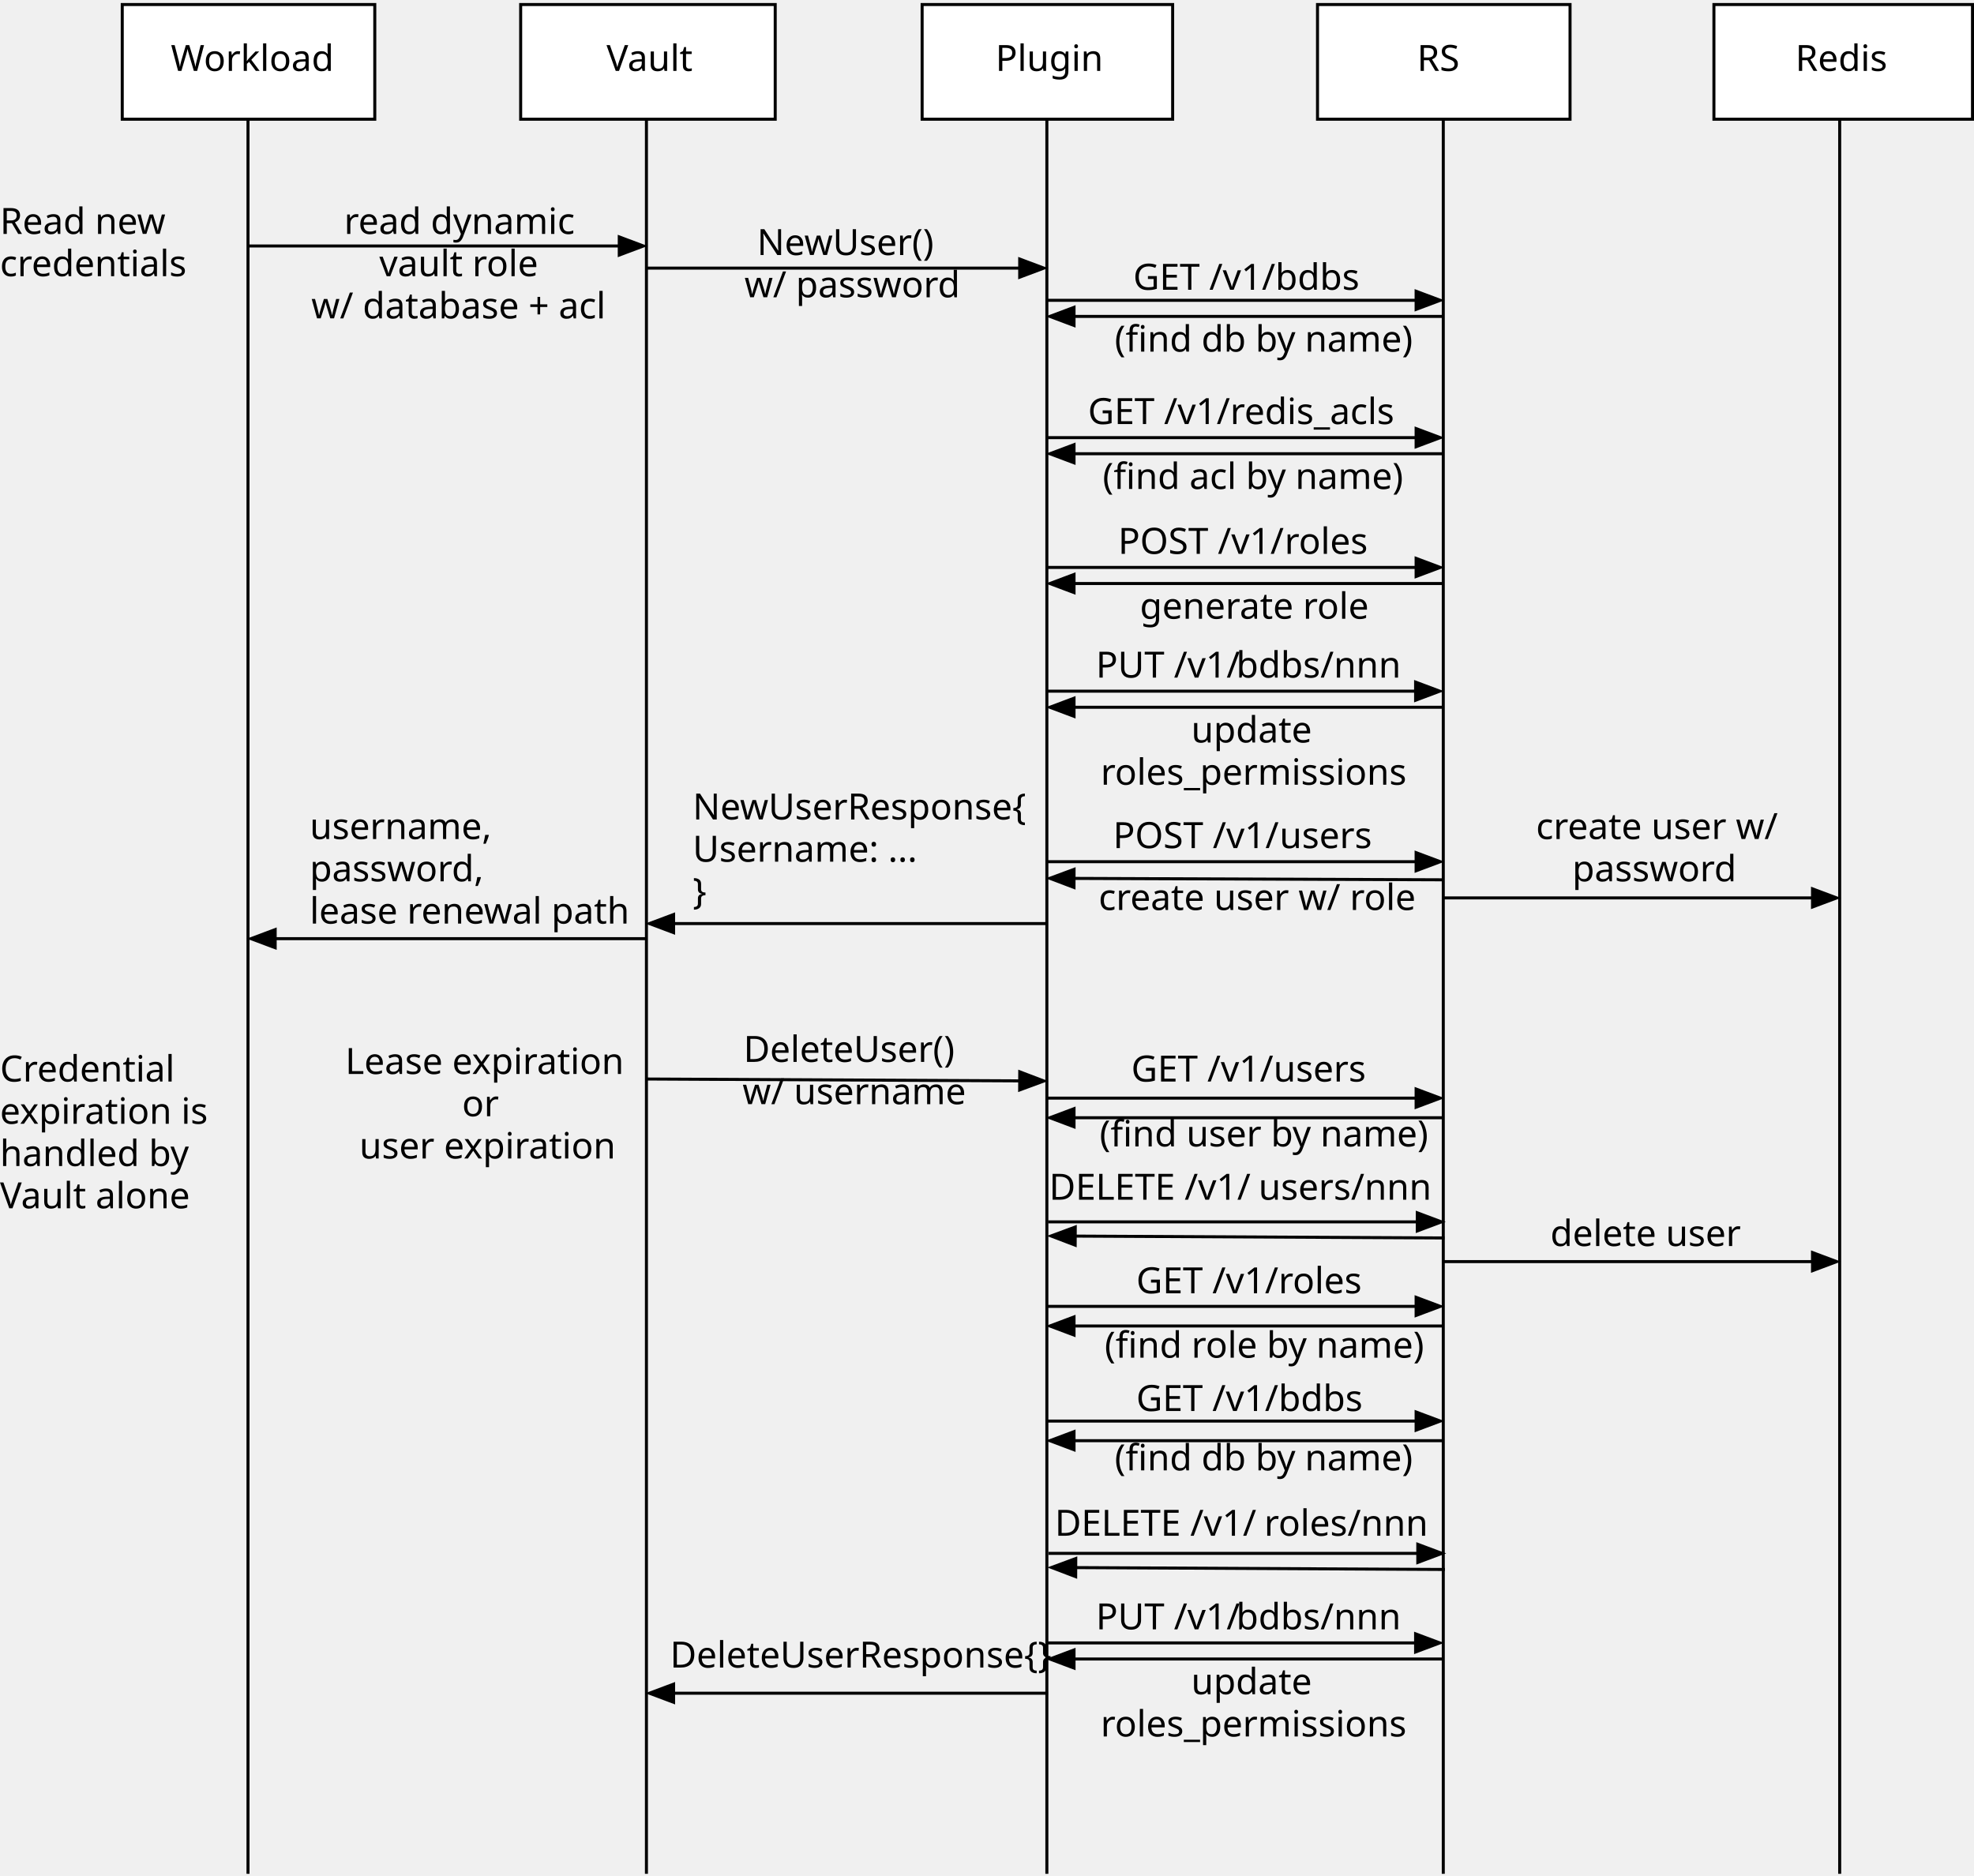
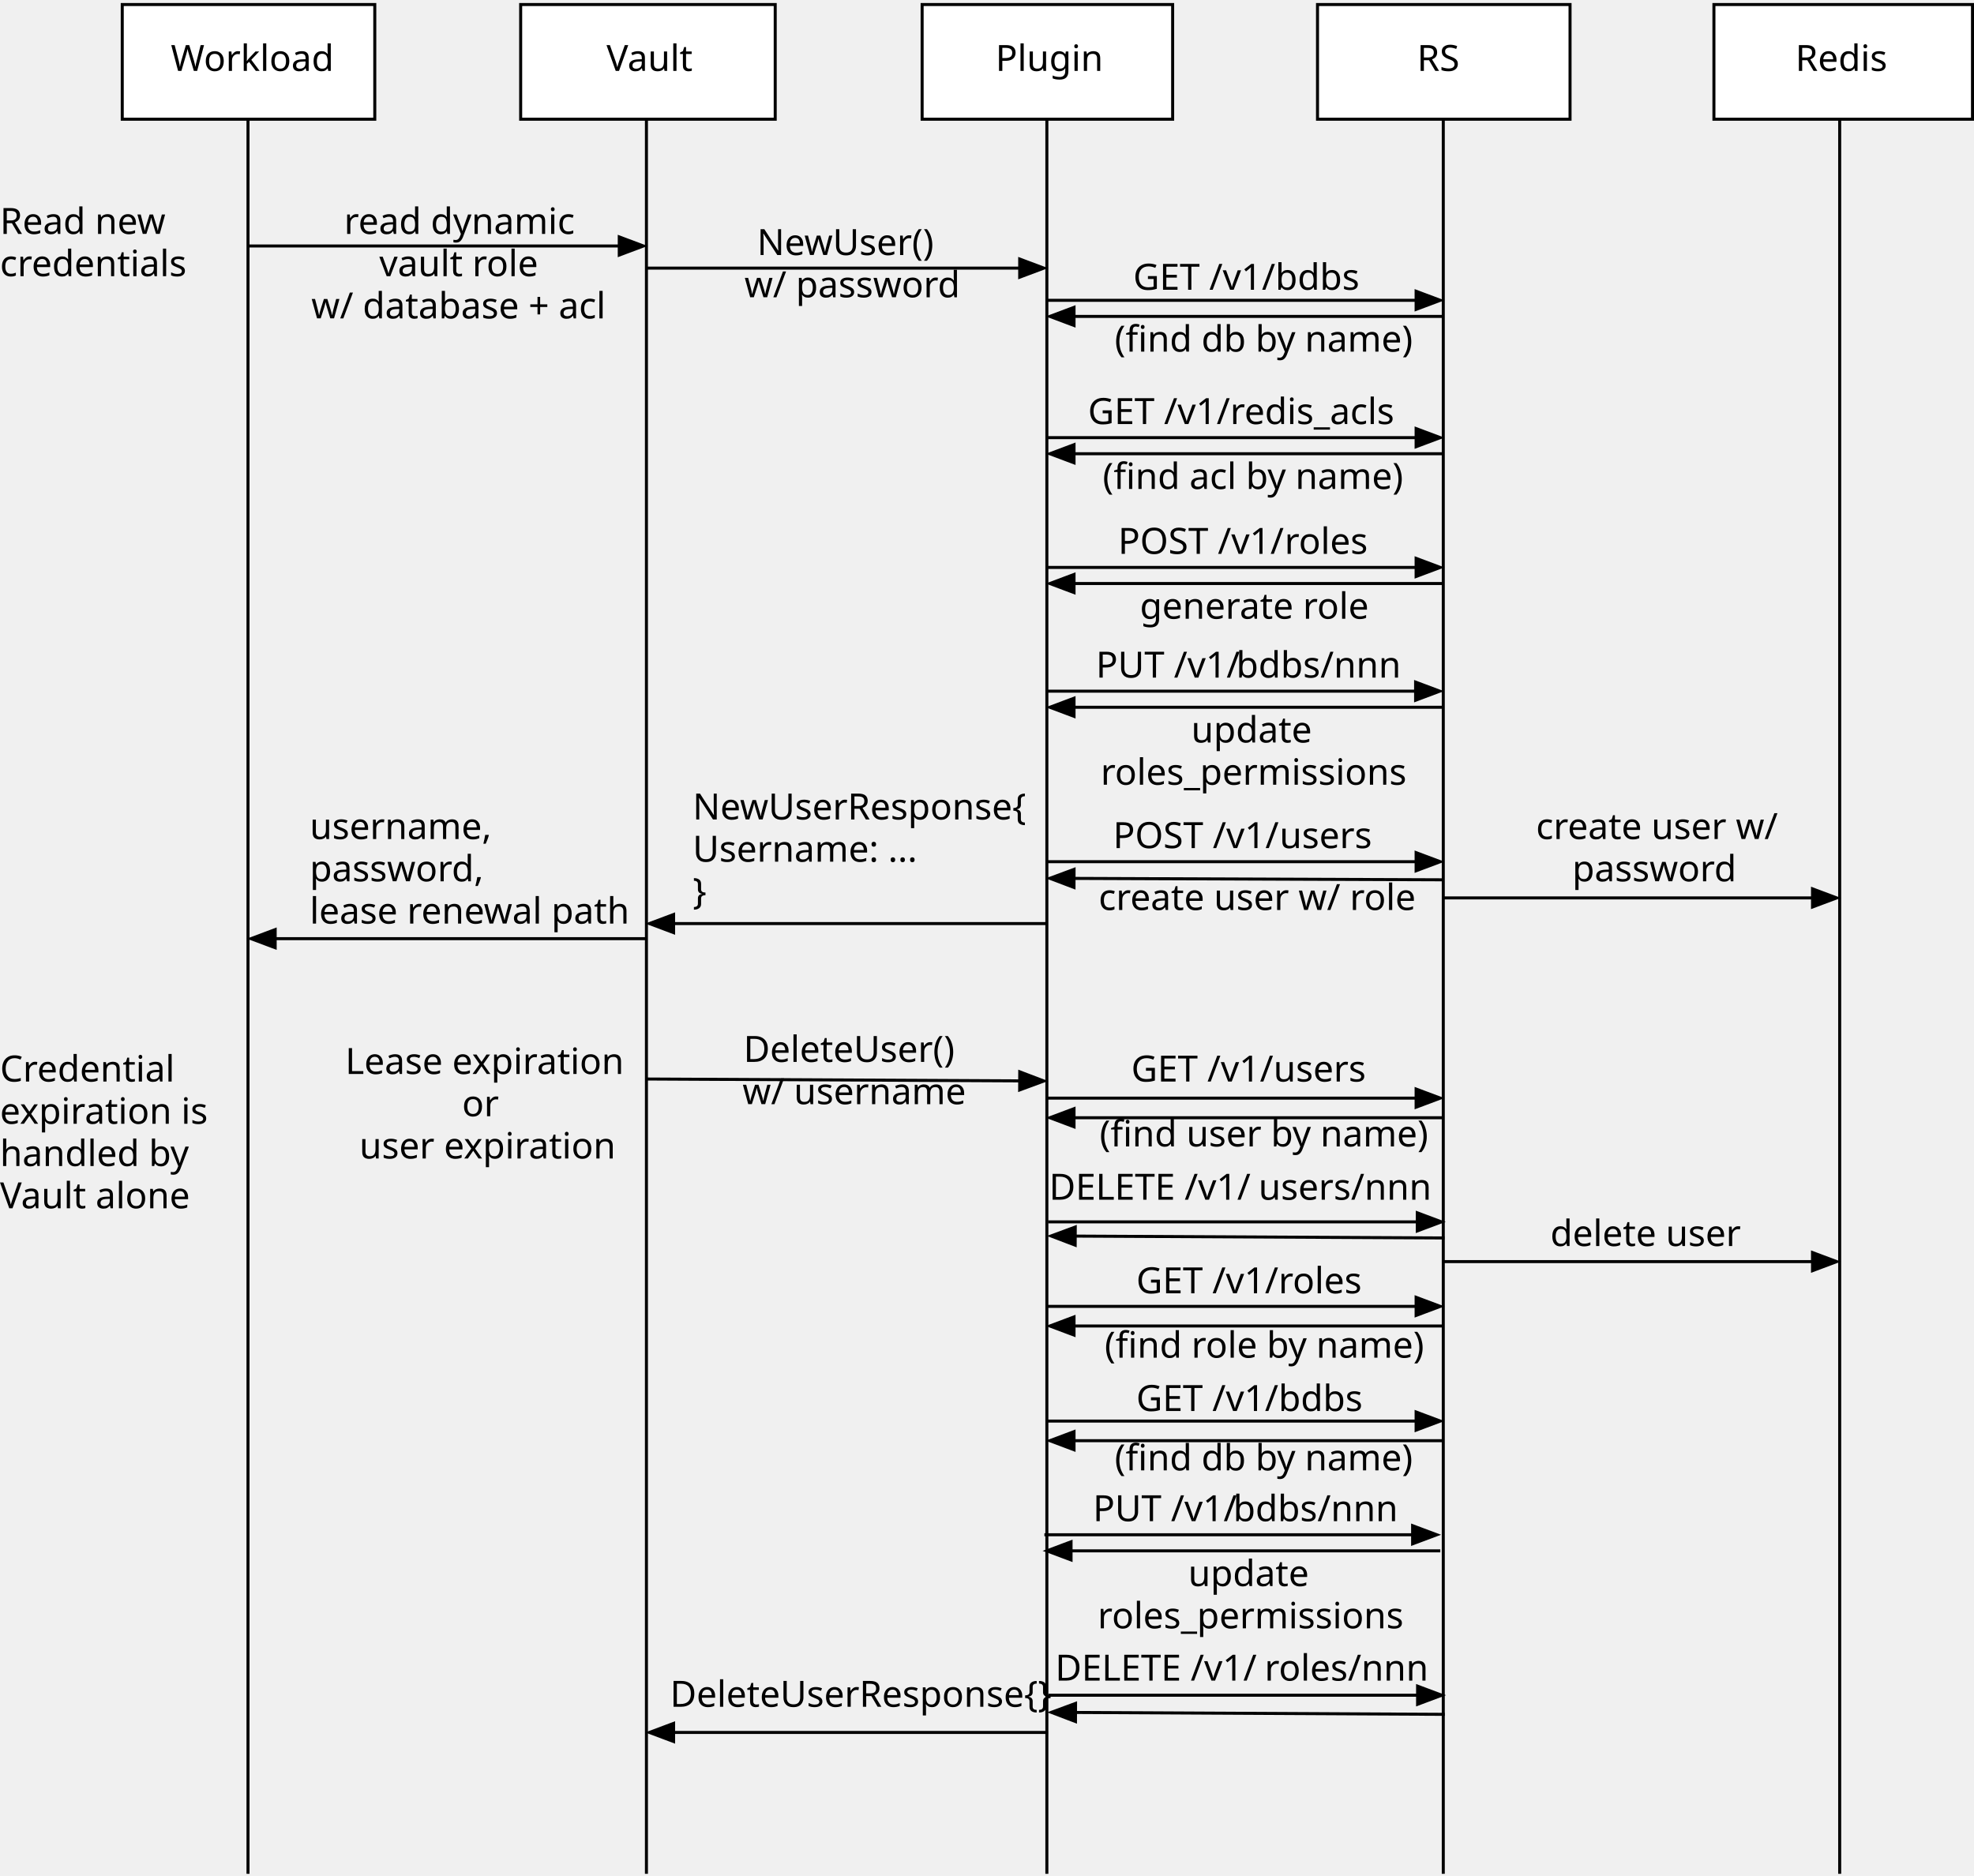
<svg xmlns="http://www.w3.org/2000/svg" version="1.1" x="0" y="0" width="654" height="621.333" viewBox="0, 0, 654, 621.333">
  <g id="Layer_1" transform="translate(-32.333, -27)">
    <g>
      <path d="M72.833,28.5 L156.5,28.5 L156.5,66.5 L72.833,66.5 L72.833,28.5 z" fill="#FFFFFF" />
      <path d="M72.833,28.5 L156.5,28.5 L156.5,66.5 L72.833,66.5 L72.833,28.5 z" fill-opacity="0" stroke="#000000" stroke-width="1" />
    </g>
    <text transform="matrix(1, 0, 0, 1, 114.167, 47)">
      <tspan x="-25.233" y="3.5" font-family="ArialMT" font-size="12" fill="#000000">Workload</tspan>
    </text>
    <g>
      <path d="M204.833,28.5 L289.167,28.5 L289.167,66.5 L204.833,66.5 L204.833,28.5 z" fill="#FFFFFF" />
      <path d="M204.833,28.5 L289.167,28.5 L289.167,66.5 L204.833,66.5 L204.833,28.5 z" fill-opacity="0" stroke="#000000" stroke-width="1" />
    </g>
    <text transform="matrix(1, 0, 0, 1, 246.5, 47)">
      <tspan x="-13.23" y="3.5" font-family="ArialMT" font-size="12" fill="#000000">Vault</tspan>
    </text>
    <g>
      <path d="M337.84,28.5 L420.84,28.5 L420.84,66.5 L337.84,66.5 L337.84,28.5 z" fill="#FFFFFF" />
      <path d="M337.84,28.5 L420.84,28.5 L420.84,66.5 L337.84,66.5 L337.84,28.5 z" fill-opacity="0" stroke="#000000" stroke-width="1" />
    </g>
    <text transform="matrix(1, 0, 0, 1, 378.84, 47)">
      <tspan x="-16.679" y="3.5" font-family="ArialMT" font-size="12" fill="#000000">Plugin</tspan>
    </text>
    <g>
      <path d="M468.833,28.5 L552.5,28.5 L552.5,66.5 L468.833,66.5 L468.833,28.5 z" fill="#FFFFFF" />
      <path d="M468.833,28.5 L552.5,28.5 L552.5,66.5 L468.833,66.5 L468.833,28.5 z" fill-opacity="0" stroke="#000000" stroke-width="1" />
    </g>
    <text transform="matrix(1, 0, 0, 1, 510.167, 47)">
      <tspan x="-8.335" y="3.5" font-family="ArialMT" font-size="12" fill="#000000">RS </tspan>
    </text>
    <g>
      <path d="M600.167,28.5 L685.833,28.5 L685.833,66.5 L600.167,66.5 L600.167,28.5 z" fill="#FFFFFF" />
      <path d="M600.167,28.5 L685.833,28.5 L685.833,66.5 L600.167,66.5 L600.167,28.5 z" fill-opacity="0" stroke="#000000" stroke-width="1" />
    </g>
    <text transform="matrix(1, 0, 0, 1, 642.5, 47)">
      <tspan x="-15.34" y="3.5" font-family="ArialMT" font-size="12" fill="#000000">Redis</tspan>
    </text>
    <path d="M114.5,66.5 L114.5,647.833" fill-opacity="0" stroke="#000000" stroke-width="1" />
    <path d="M246.5,66.5 L246.5,647.833" fill-opacity="0" stroke="#000000" stroke-width="1" />
    <path d="M379.167,66.5 L379.167,647.833" fill-opacity="0" stroke="#000000" stroke-width="1" />
    <path d="M510.5,66.5 L510.5,647.833" fill-opacity="0" stroke="#000000" stroke-width="1" />
    <path d="M641.833,66.5 L641.833,647.833" fill-opacity="0" stroke="#000000" stroke-width="1" />
    <text transform="matrix(1, 0, 0, 1, 182.351, 122)">
      <tspan x="-36.018" y="-17.5" font-family="ArialMT" font-size="12" fill="#000000">read dynamic</tspan>
      <tspan x="-24.346" y="-3.5" font-family="ArialMT" font-size="12" fill="#000000">vault role </tspan>
      <tspan x="-46.863" y="10.5" font-family="ArialMT" font-size="12" fill="#000000">w/ database + acl</tspan>
    </text>
    <g>
      <path d="M114.5,108.5 L237.5,108.5" fill-opacity="0" stroke="#000000" stroke-width="1" />
      <path d="M237.5,111.5 L245.5,108.5 L237.5,105.5 z" fill="#000000" fill-opacity="1" stroke="#000000" stroke-width="1" stroke-opacity="1" />
    </g>
    <g>
      <path d="M246.5,115.833 L370.167,115.833" fill-opacity="0" stroke="#000000" stroke-width="1" />
      <path d="M370.167,118.833 L378.167,115.833 L370.167,112.833 z" fill="#000000" fill-opacity="1" stroke="#000000" stroke-width="1" stroke-opacity="1" />
    </g>
    <text transform="matrix(1, 0, 0, 1, 311.828, 108)">
      <tspan x="-28.667" y="3.5" font-family="ArialMT" font-size="12" fill="#000000">NewUser()</tspan>
    </text>
    <g>
      <path d="M379.167,126.5 L501.5,126.5" fill-opacity="0" stroke="#000000" stroke-width="1" />
      <path d="M501.5,129.5 L509.5,126.5 L501.5,123.5 z" fill="#000000" fill-opacity="1" stroke="#000000" stroke-width="1" stroke-opacity="1" />
    </g>
    <g>
      <path d="M510.5,131.833 L388.167,131.833" fill-opacity="0" stroke="#000000" stroke-width="1" />
      <path d="M388.167,128.833 L380.167,131.833 L388.167,134.833 z" fill="#000000" fill-opacity="1" stroke="#000000" stroke-width="1" stroke-opacity="1" />
    </g>
    <text transform="matrix(1, 0, 0, 1, 444.333, 120)">
      <tspan x="-36.574" y="3" font-family="ArialMT" font-size="12" fill="#000000">GET /v1/bdbs</tspan>
    </text>
    <text transform="matrix(1, 0, 0, 1, 448.332, 140)">
      <tspan x="-46.69" y="3.5" font-family="ArialMT" font-size="12" fill="#000000">(find db by name)</tspan>
    </text>
    <g>
      <path d="M379.506,172 L501.5,172" fill-opacity="0" stroke="#000000" stroke-width="1" />
      <path d="M501.5,175 L509.5,172 L501.5,169 z" fill="#000000" fill-opacity="1" stroke="#000000" stroke-width="1" stroke-opacity="1" />
    </g>
    <g>
      <path d="M510.5,177.333 L388.167,177.333" fill-opacity="0" stroke="#000000" stroke-width="1" />
      <path d="M388.167,174.333 L380.167,177.333 L388.167,180.333 z" fill="#000000" fill-opacity="1" stroke="#000000" stroke-width="1" stroke-opacity="1" />
    </g>
    <text transform="matrix(1, 0, 0, 1, 443.344, 164)">
      <tspan x="-50.575" y="3.5" font-family="ArialMT" font-size="12" fill="#000000">GET /v1/</tspan>
      <tspan x="-3.448" y="3.5" font-family="ArialMT" font-size="12" fill="#000000">redis_acls</tspan>
    </text>
    <text transform="matrix(1, 0, 0, 1, 445.344, 185.5)">
      <tspan x="-47.687" y="3.5" font-family="ArialMT" font-size="12" fill="#000000">(find acl by name)</tspan>
    </text>
    <g>
      <path d="M379.167,312.5 L501.5,312.5" fill-opacity="0" stroke="#000000" stroke-width="1" />
      <path d="M501.5,315.5 L509.5,312.5 L501.5,309.5 z" fill="#000000" fill-opacity="1" stroke="#000000" stroke-width="1" stroke-opacity="1" />
    </g>
    <g>
      <path d="M510.5,318.5 L388.167,318.034" fill-opacity="0" stroke="#000000" stroke-width="1" />
      <path d="M388.178,315.034 L380.167,318.004 L388.155,321.034 z" fill="#000000" fill-opacity="1" stroke="#000000" stroke-width="1" stroke-opacity="1" />
    </g>
    <g>
      <path d="M510.5,324.5 L632.833,324.5" fill-opacity="0" stroke="#000000" stroke-width="1" />
      <path d="M632.833,327.5 L640.833,324.5 L632.833,321.5 z" fill="#000000" fill-opacity="1" stroke="#000000" stroke-width="1" stroke-opacity="1" />
    </g>
    <text transform="matrix(1, 0, 0, 1, 443.344, 304.5)">
      <tspan x="-42.237" y="3.5" font-family="ArialMT" font-size="12" fill="#000000">POST /v1/</tspan>
      <tspan x="12.894" y="3.5" font-family="ArialMT" font-size="12" fill="#000000">users</tspan>
    </text>
    <text transform="matrix(1, 0, 0, 1, 445.669, 325)">
      <tspan x="-49.354" y="3.5" font-family="ArialMT" font-size="12" fill="#000000">create user w/ role</tspan>
    </text>
    <text transform="matrix(1, 0, 0, 1, 578.917, 309)">
      <tspan x="-37.682" y="-4" font-family="ArialMT" font-size="12" fill="#000000">create user w/ </tspan>
      <tspan x="-25.679" y="10" font-family="ArialMT" font-size="12" fill="#000000">password</tspan>
    </text>
    <text transform="matrix(1, 0, 0, 1, 312.333, 122)">
      <tspan x="-33.346" y="3.5" font-family="ArialMT" font-size="12" fill="#000000">w/ password</tspan>
    </text>
    <g>
      <path d="M379.167,333 L255.5,333" fill-opacity="0" stroke="#000000" stroke-width="1" />
      <path d="M255.5,330 L247.5,333 L255.5,336 z" fill="#000000" fill-opacity="1" stroke="#000000" stroke-width="1" stroke-opacity="1" />
    </g>
    <text transform="matrix(1, 0, 0, 1, 315.532, 309)">
      <tspan x="-53.692" y="-10.5" font-family="ArialMT" font-size="12" fill="#000000">NewUserResponse{</tspan>
      <tspan x="-53.692" y="3.5" font-family="ArialMT" font-size="12" fill="#000000">Username: ...</tspan>
      <tspan x="-53.692" y="17.5" font-family="ArialMT" font-size="12" fill="#000000">}</tspan>
    </text>
    <g>
      <path d="M246.5,338 L123.5,338" fill-opacity="0" stroke="#000000" stroke-width="1" />
      <path d="M123.5,335 L115.5,338 L123.5,341 z" fill="#000000" fill-opacity="1" stroke="#000000" stroke-width="1" stroke-opacity="1" />
    </g>
    <text transform="matrix(1, 0, 0, 1, 185.335, 315.5)">
      <tspan x="-50.367" y="-10.5" font-family="ArialMT" font-size="12" fill="#000000">username,</tspan>
      <tspan x="-50.367" y="3.5" font-family="ArialMT" font-size="12" fill="#000000">password,</tspan>
      <tspan x="-50.367" y="17.5" font-family="ArialMT" font-size="12" fill="#000000">lease renewal path</tspan>
    </text>
    <text transform="matrix(1, 0, 0, 1, 61.349, 108)">
      <tspan x="-29.016" y="-3.5" font-family="ArialMT" font-size="12" fill="#000000">Read new</tspan>
      <tspan x="-29.016" y="10.5" font-family="ArialMT" font-size="12" fill="#000000">credentials</tspan>
    </text>
    <g>
      <path d="M510.5,445 L632.833,445" fill-opacity="0" stroke="#000000" stroke-width="1" />
      <path d="M632.833,448 L640.833,445 L632.833,442 z" fill="#000000" fill-opacity="1" stroke="#000000" stroke-width="1" stroke-opacity="1" />
    </g>
    <text transform="matrix(1, 0, 0, 1, 190.753, 400.333)">
      <tspan x="-44.03" y="-17.5" font-family="ArialMT" font-size="12" fill="#000000">Lease expiration </tspan>
      <tspan x="-5.335" y="-3.5" font-family="ArialMT" font-size="12" fill="#000000">or </tspan>
      <tspan x="-39.354" y="10.5" font-family="ArialMT" font-size="12" fill="#000000">user expiration</tspan>
    </text>
    <g>
      <path d="M246.5,384.5 L370.167,385.121" fill-opacity="0" stroke="#000000" stroke-width="1" />
      <path d="M370.152,388.121 L378.167,385.162 L370.182,382.121 z" fill="#000000" fill-opacity="1" stroke="#000000" stroke-width="1" stroke-opacity="1" />
    </g>
    <text transform="matrix(1, 0, 0, 1, 312.681, 382.333)">
      <tspan x="-34.008" y="-3.5" font-family="ArialMT" font-size="12" fill="#000000">DeleteUser()</tspan>
      <tspan x="-34.348" y="10.5" font-family="ArialMT" font-size="12" fill="#000000">w/ username</tspan>
    </text>
    <g>
      <path d="M379.167,390.833 L501.5,390.833" fill-opacity="0" stroke="#000000" stroke-width="1" />
      <path d="M501.5,393.833 L509.5,390.833 L501.5,387.833 z" fill="#000000" fill-opacity="1" stroke="#000000" stroke-width="1" stroke-opacity="1" />
    </g>
    <g>
      <path d="M510.5,397.333 L388.167,397.333" fill-opacity="0" stroke="#000000" stroke-width="1" />
      <path d="M388.167,394.333 L380.167,397.333 L388.167,400.333 z" fill="#000000" fill-opacity="1" stroke="#000000" stroke-width="1" stroke-opacity="1" />
    </g>
    <text transform="matrix(1, 0, 0, 1, 445.344, 382.333)">
      <tspan x="-38.235" y="3" font-family="ArialMT" font-size="12" fill="#000000">GET /v1/</tspan>
      <tspan x="8.892" y="3" font-family="ArialMT" font-size="12" fill="#000000">users</tspan>
    </text>
    <text transform="matrix(1, 0, 0, 1, 448.332, 404.667)">
      <tspan x="-51.688" y="2.167" font-family="ArialMT" font-size="12" fill="#000000">(find user by name)</tspan>
    </text>
    <g>
      <path d="M379.56,431.833 L501.893,431.833" fill-opacity="0" stroke="#000000" stroke-width="1" />
      <path d="M501.893,434.833 L509.893,431.833 L501.893,428.833 z" fill="#000000" fill-opacity="1" stroke="#000000" stroke-width="1" stroke-opacity="1" />
    </g>
    <g>
      <path d="M510.893,437.167 L388.56,436.546" fill-opacity="0" stroke="#000000" stroke-width="1" />
      <path d="M388.575,433.546 L380.56,436.505 L388.544,439.546 z" fill="#000000" fill-opacity="1" stroke="#000000" stroke-width="1" stroke-opacity="1" />
    </g>
    <text transform="matrix(1, 0, 0, 1, 440.944, 421.167)">
      <tspan x="-61.028" y="3.333" font-family="ArialMT" font-size="12" fill="#000000">DELETE /v1/</tspan>
      <tspan x="8.329" y="3.333" font-family="ArialMT" font-size="12" fill="#000000">users/nnn</tspan>
    </text>
    <text transform="matrix(1, 0, 0, 1, 575.667, 436.333)">
      <tspan x="-29.687" y="3.5" font-family="ArialMT" font-size="12" fill="#000000">delete user</tspan>
    </text>
    <g>
-       <path d="M379.506,588 L255.5,588" fill-opacity="0" stroke="#000000" stroke-width="1" />
-       <path d="M255.5,585 L247.5,588 L255.5,591 z" fill="#000000" fill-opacity="1" stroke="#000000" stroke-width="1" stroke-opacity="1" />
-     </g>
-     <text transform="matrix(1, 0, 0, 1, 315.37, 576)">
+       <path d="M379.506,601 L255.5,601" fill-opacity="0" stroke="#000000" stroke-width="1" />
+       <path d="M255.5,598 L247.5,601 L255.5,604 z" fill="#000000" fill-opacity="1" stroke="#000000" stroke-width="1" stroke-opacity="1" />
+     </g>
+     <text transform="matrix(1, 0, 0, 1, 315.37, 589)">
      <tspan x="-61.037" y="3.5" font-family="ArialMT" font-size="12" fill="#000000">DeleteUserResponse{}</tspan>
    </text>
    <text transform="matrix(1, 0, 0, 1, 68.913, 402.833)">
      <tspan x="-36.58" y="-17.5" font-family="ArialMT" font-size="12" fill="#000000">Credential </tspan>
      <tspan x="-36.58" y="-3.5" font-family="ArialMT" font-size="12" fill="#000000">expiration is </tspan>
      <tspan x="-36.58" y="10.5" font-family="ArialMT" font-size="12" fill="#000000">handled by </tspan>
      <tspan x="-36.58" y="24.5" font-family="ArialMT" font-size="12" fill="#000000">Vault alone</tspan>
    </text>
    <g>
      <path d="M379.506,215 L501.5,215" fill-opacity="0" stroke="#000000" stroke-width="1" />
      <path d="M501.5,218 L509.5,215 L501.5,212 z" fill="#000000" fill-opacity="1" stroke="#000000" stroke-width="1" stroke-opacity="1" />
    </g>
    <g>
      <path d="M510.5,220.333 L388.167,220.333" fill-opacity="0" stroke="#000000" stroke-width="1" />
      <path d="M388.167,217.333 L380.167,220.333 L388.167,223.333 z" fill="#000000" fill-opacity="1" stroke="#000000" stroke-width="1" stroke-opacity="1" />
    </g>
    <text transform="matrix(1, 0, 0, 1, 443.344, 207)">
      <tspan x="-40.57" y="3.5" font-family="ArialMT" font-size="12" fill="#000000">POST /v1/</tspan>
      <tspan x="14.561" y="3.5" font-family="ArialMT" font-size="12" fill="#000000">roles</tspan>
    </text>
    <text transform="matrix(1, 0, 0, 1, 445.344, 228.5)">
      <tspan x="-35.358" y="3.5" font-family="ArialMT" font-size="12" fill="#000000">generate role</tspan>
    </text>
    <g>
      <path d="M379.336,256 L501.331,256" fill-opacity="0" stroke="#000000" stroke-width="1" />
      <path d="M501.331,259 L509.331,256 L501.331,253 z" fill="#000000" fill-opacity="1" stroke="#000000" stroke-width="1" stroke-opacity="1" />
    </g>
    <g>
      <path d="M510.5,261.333 L388.167,261.333" fill-opacity="0" stroke="#000000" stroke-width="1" />
      <path d="M388.167,258.333 L380.167,261.333 L388.167,264.333 z" fill="#000000" fill-opacity="1" stroke="#000000" stroke-width="1" stroke-opacity="1" />
    </g>
    <text transform="matrix(1, 0, 0, 1, 443.344, 248)">
      <tspan x="-47.918" y="3.5" font-family="ArialMT" font-size="12" fill="#000000">PUT /v1/</tspan>
      <tspan x="-1.459" y="3.5" font-family="ArialMT" font-size="12" fill="#000000">bdbs/nnn</tspan>
    </text>
    <text transform="matrix(1, 0, 0, 1, 445.344, 276.5)">
      <tspan x="-18.352" y="-3.5" font-family="ArialMT" font-size="12" fill="#000000">update </tspan>
      <tspan x="-48.352" y="10.5" font-family="ArialMT" font-size="12" fill="#000000">roles_permissions</tspan>
    </text>
    <g>
      <path d="M379.167,459.833 L501.5,459.833" fill-opacity="0" stroke="#000000" stroke-width="1" />
      <path d="M501.5,462.833 L509.5,459.833 L501.5,456.833 z" fill="#000000" fill-opacity="1" stroke="#000000" stroke-width="1" stroke-opacity="1" />
    </g>
    <g>
      <path d="M510.5,466.333 L388.166,466.333" fill-opacity="0" stroke="#000000" stroke-width="1" />
      <path d="M388.166,463.333 L380.166,466.333 L388.166,469.333 z" fill="#000000" fill-opacity="1" stroke="#000000" stroke-width="1" stroke-opacity="1" />
    </g>
    <text transform="matrix(1, 0, 0, 1, 445.344, 452.5)">
      <tspan x="-36.568" y="3" font-family="ArialMT" font-size="12" fill="#000000">GET /v1/</tspan>
      <tspan x="10.559" y="3" font-family="ArialMT" font-size="12" fill="#000000">roles</tspan>
    </text>
    <text transform="matrix(1, 0, 0, 1, 448.332, 474.667)">
      <tspan x="-50.021" y="2.167" font-family="ArialMT" font-size="12" fill="#000000">(find role by name)</tspan>
    </text>
    <g>
      <path d="M379.167,497.833 L501.5,497.833" fill-opacity="0" stroke="#000000" stroke-width="1" />
      <path d="M501.5,500.833 L509.5,497.833 L501.5,494.833 z" fill="#000000" fill-opacity="1" stroke="#000000" stroke-width="1" stroke-opacity="1" />
    </g>
    <g>
      <path d="M510.5,504.333 L388.166,504.333" fill-opacity="0" stroke="#000000" stroke-width="1" />
      <path d="M388.166,501.333 L380.166,504.333 L388.166,507.333 z" fill="#000000" fill-opacity="1" stroke="#000000" stroke-width="1" stroke-opacity="1" />
    </g>
    <text transform="matrix(1, 0, 0, 1, 445.344, 491.5)">
      <tspan x="-36.574" y="3" font-family="ArialMT" font-size="12" fill="#000000">GET /v1/</tspan>
      <tspan x="10.553" y="3" font-family="ArialMT" font-size="12" fill="#000000">bdbs</tspan>
    </text>
    <text transform="matrix(1, 0, 0, 1, 448.332, 512)">
      <tspan x="-46.69" y="2.167" font-family="ArialMT" font-size="12" fill="#000000">(find db by name)</tspan>
    </text>
    <g>
-       <path d="M379.336,571.333 L501.331,571.333" fill-opacity="0" stroke="#000000" stroke-width="1" />
-       <path d="M501.331,574.333 L509.331,571.333 L501.331,568.333 z" fill="#000000" fill-opacity="1" stroke="#000000" stroke-width="1" stroke-opacity="1" />
-     </g>
-     <g>
-       <path d="M510.5,576.667 L388.167,576.667" fill-opacity="0" stroke="#000000" stroke-width="1" />
-       <path d="M388.167,573.667 L380.167,576.667 L388.167,579.667 z" fill="#000000" fill-opacity="1" stroke="#000000" stroke-width="1" stroke-opacity="1" />
-     </g>
-     <text transform="matrix(1, 0, 0, 1, 443.344, 563.333)">
+       <path d="M379.657,588.667 L501.99,588.667" fill-opacity="0" stroke="#000000" stroke-width="1" />
+       <path d="M501.99,591.667 L509.99,588.667 L501.99,585.667 z" fill="#000000" fill-opacity="1" stroke="#000000" stroke-width="1" stroke-opacity="1" />
+     </g>
+     <g>
+       <path d="M510.99,595 L388.657,594.379" fill-opacity="0" stroke="#000000" stroke-width="1" />
+       <path d="M388.672,591.379 L380.657,594.338 L388.642,597.379 z" fill="#000000" fill-opacity="1" stroke="#000000" stroke-width="1" stroke-opacity="1" />
+     </g>
+     <text transform="matrix(1, 0, 0, 1, 441.294, 580.5)">
+       <tspan x="-59.361" y="3.333" font-family="ArialMT" font-size="12" fill="#000000">DELETE /v1/</tspan>
+       <tspan x="9.996" y="3.333" font-family="ArialMT" font-size="12" fill="#000000">roles/nnn</tspan>
+     </text>
+     <g>
+       <path d="M378.347,535.5 L500.342,535.5" fill-opacity="0" stroke="#000000" stroke-width="1" />
+       <path d="M500.342,538.5 L508.342,535.5 L500.342,532.5 z" fill="#000000" fill-opacity="1" stroke="#000000" stroke-width="1" stroke-opacity="1" />
+     </g>
+     <g>
+       <path d="M509.511,540.833 L387.178,540.833" fill-opacity="0" stroke="#000000" stroke-width="1" />
+       <path d="M387.178,537.833 L379.178,540.833 L387.178,543.833 z" fill="#000000" fill-opacity="1" stroke="#000000" stroke-width="1" stroke-opacity="1" />
+     </g>
+     <text transform="matrix(1, 0, 0, 1, 442.355, 527.5)">
      <tspan x="-47.918" y="3.5" font-family="ArialMT" font-size="12" fill="#000000">PUT /v1/</tspan>
      <tspan x="-1.459" y="3.5" font-family="ArialMT" font-size="12" fill="#000000">bdbs/nnn</tspan>
    </text>
-     <text transform="matrix(1, 0, 0, 1, 445.333, 591.833)">
+     <text transform="matrix(1, 0, 0, 1, 444.344, 556)">
      <tspan x="-18.352" y="-3.5" font-family="ArialMT" font-size="12" fill="#000000">update </tspan>
      <tspan x="-48.352" y="10.5" font-family="ArialMT" font-size="12" fill="#000000">roles_permissions</tspan>
    </text>
-     <g>
-       <path d="M379.726,541.667 L502.059,541.667" fill-opacity="0" stroke="#000000" stroke-width="1" />
-       <path d="M502.059,544.667 L510.059,541.667 L502.059,538.667 z" fill="#000000" fill-opacity="1" stroke="#000000" stroke-width="1" stroke-opacity="1" />
-     </g>
-     <g>
-       <path d="M511.059,547 L388.726,546.379" fill-opacity="0" stroke="#000000" stroke-width="1" />
-       <path d="M388.741,543.379 L380.726,546.338 L388.71,549.379 z" fill="#000000" fill-opacity="1" stroke="#000000" stroke-width="1" stroke-opacity="1" />
-     </g>
-     <text transform="matrix(1, 0, 0, 1, 441.168, 532.5)">
-       <tspan x="-59.361" y="3.333" font-family="ArialMT" font-size="12" fill="#000000">DELETE /v1/</tspan>
-       <tspan x="9.996" y="3.333" font-family="ArialMT" font-size="12" fill="#000000">roles/nnn</tspan>
-     </text>
  </g>
</svg>
